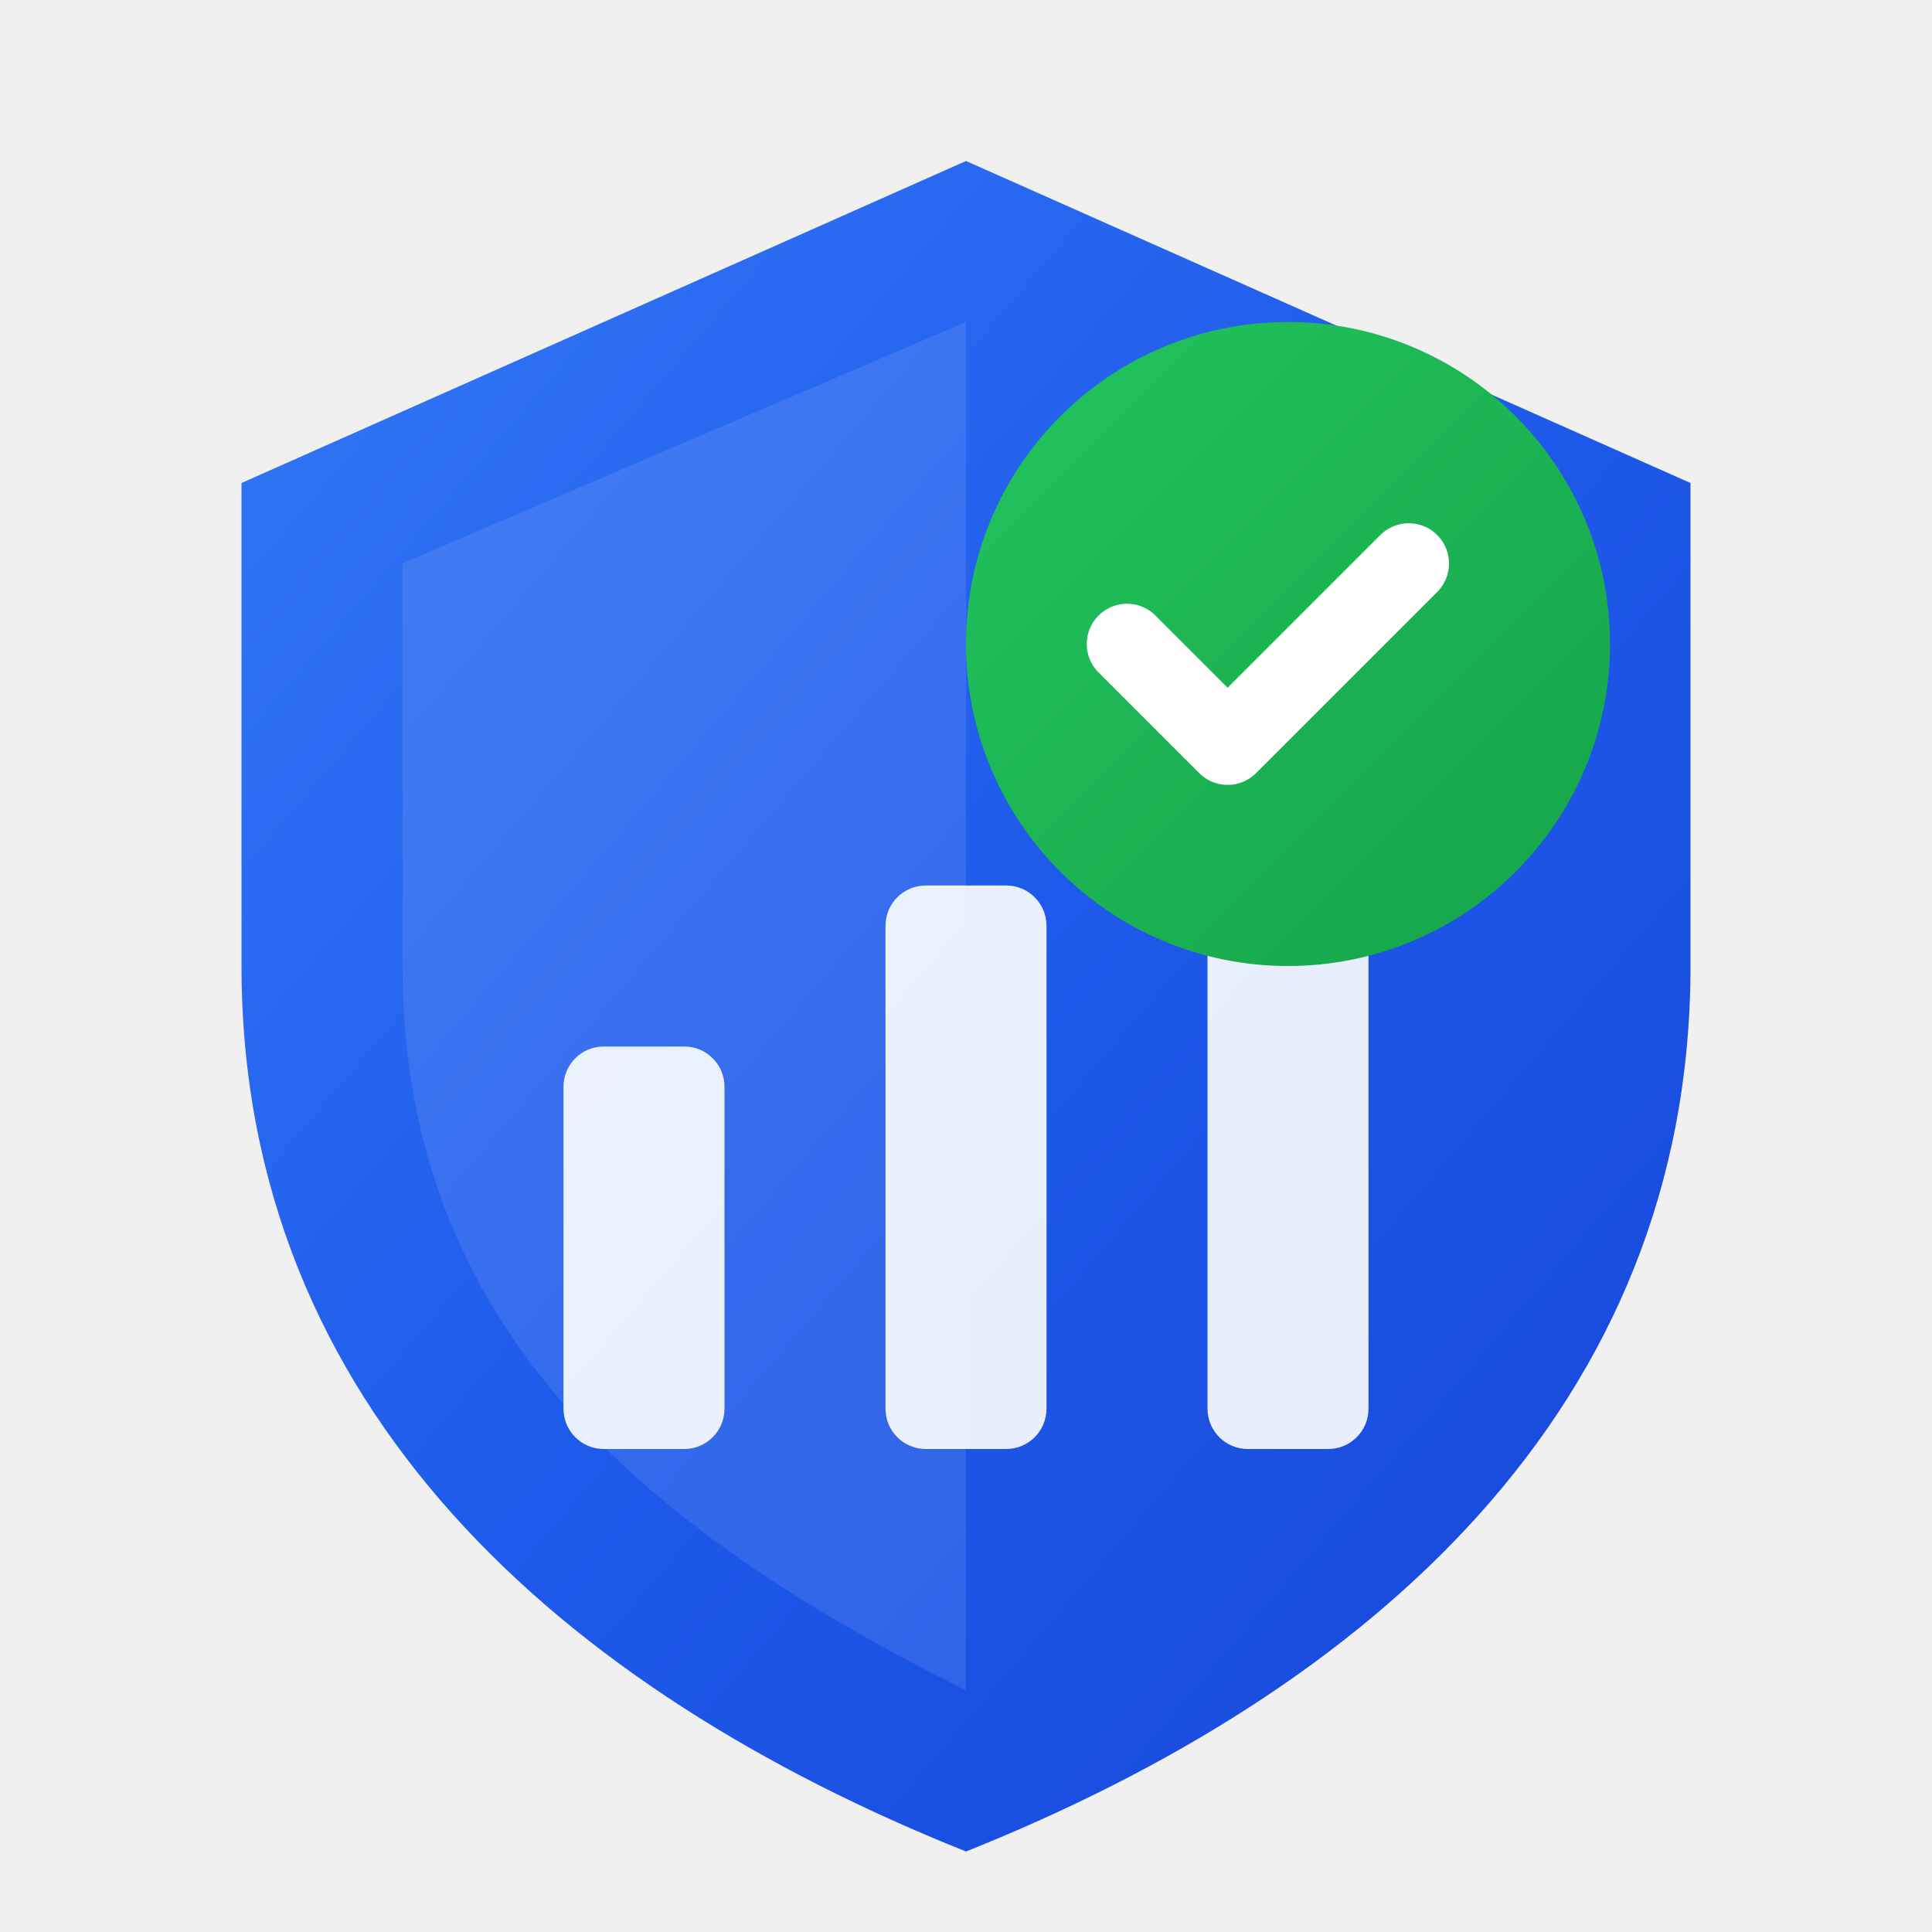
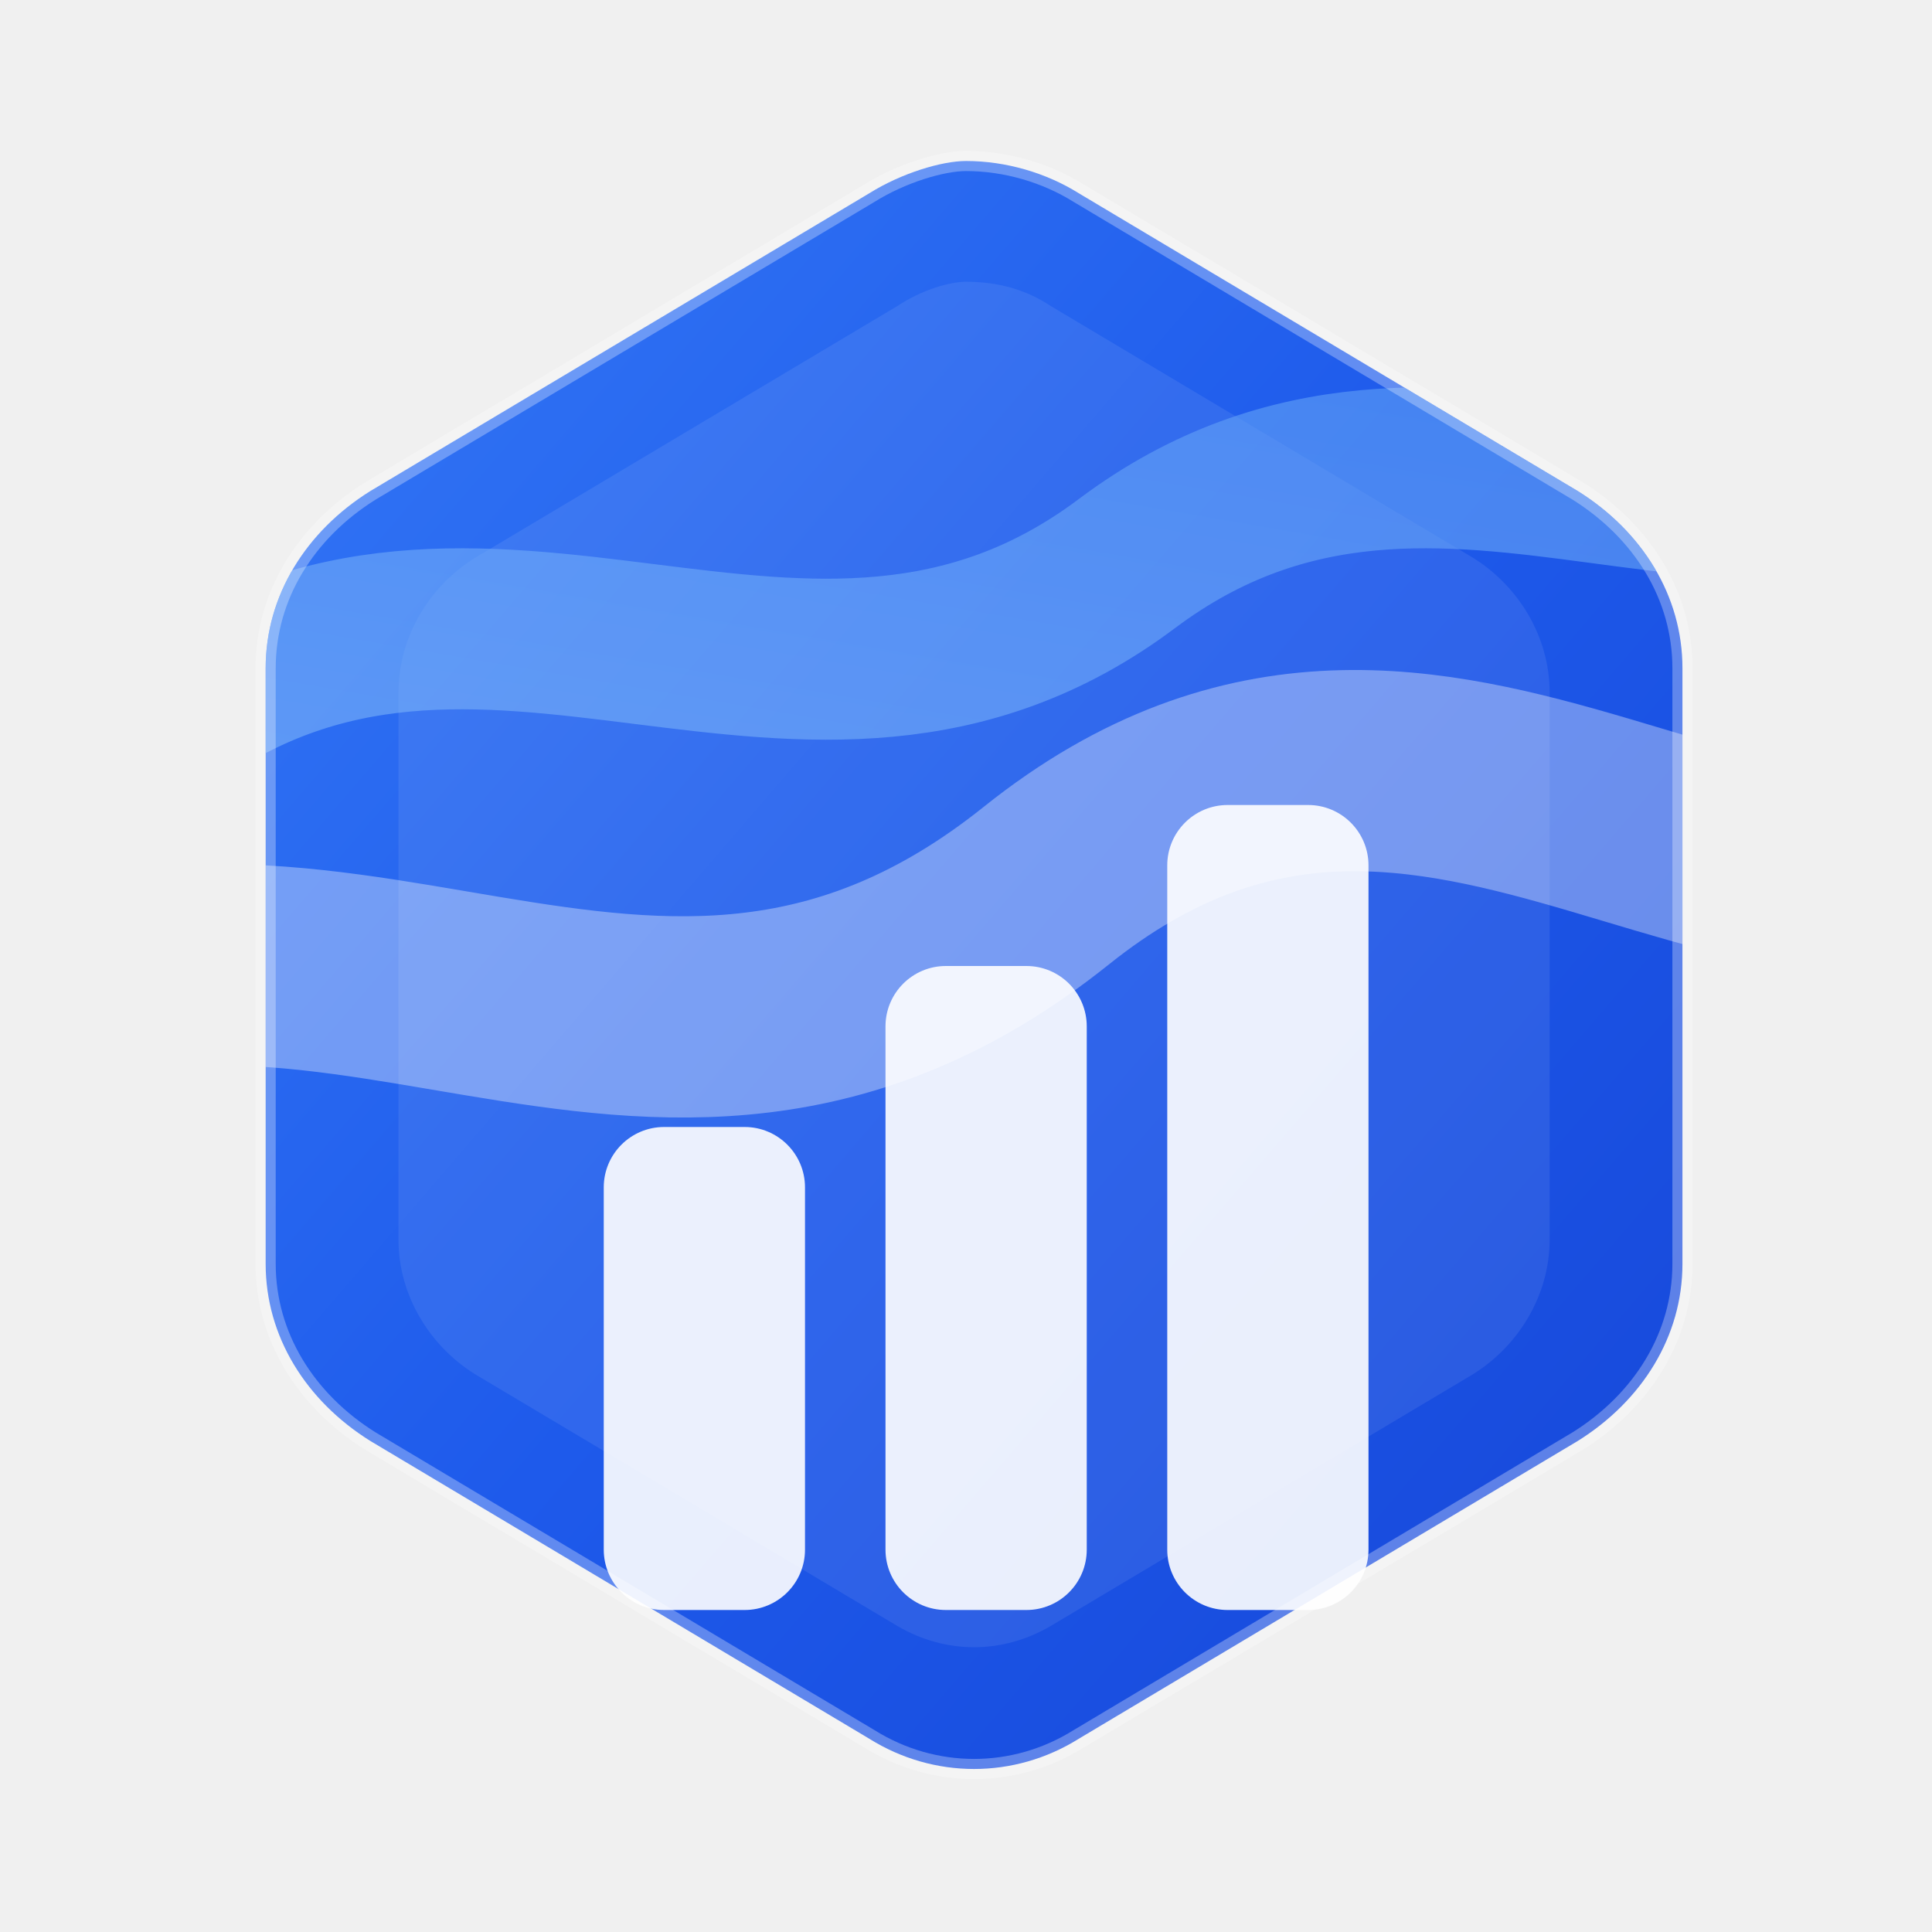
<svg xmlns="http://www.w3.org/2000/svg" viewBox="0 0 48 48">
  <defs>
-     <linearGradient id="shield-gradient" x1="0%" y1="0%" x2="100%" y2="100%">
+     <linearGradient id="hex-gradient" x1="0%" y1="0%" x2="100%" y2="100%">
      <stop offset="0%" stop-color="#3478f6" />
      <stop offset="50%" stop-color="#1e5aeb" />
      <stop offset="100%" stop-color="#1646d8" />
    </linearGradient>
-     <linearGradient id="check-gradient" x1="0%" y1="0%" x2="100%" y2="100%">
-       <stop offset="0%" stop-color="#22c55e" />
-       <stop offset="100%" stop-color="#16a34a" />
+     <linearGradient id="wave-gradient-2" x1="0%" y1="100%" x2="100%" y2="0%">
+       <stop offset="0%" stop-color="#7db4f8" />
+       <stop offset="100%" stop-color="#5b9cf7" />
    </linearGradient>
+     <clipPath id="hex-clip">
+       <path d="M24 4C25 4 26 4.3 26.8 4.8L39.2 12.2C40.8 13.2 41.8 14.8 41.8 16.6V31.4C41.8 33.2 40.8 34.8 39.2 35.8L26.8 43.2C25.2 44.2 23.2 44.2 21.6 43.2L9.2 35.8C7.6 34.8 6.6 33.2 6.6 31.4V16.6C6.6 14.8 7.6 13.2 9.2 12.2L21.6 4.8C22.4 4.3 23.4 4 24 4Z" />
+     </clipPath>
  </defs>
-   <path d="M24 4L6 12v12c0 11 8 18 18 22 10-4 18-11 18-22V12L24 4z" fill="url(#shield-gradient)" />
-   <path d="M24 8L10 14v10c0 9 6 14 14 18V8z" fill="white" fill-opacity="0.1" />
-   <rect x="14" y="26" width="4" height="10" rx="1" fill="white" fill-opacity="0.9" />
-   <rect x="22" y="22" width="4" height="14" rx="1" fill="white" fill-opacity="0.9" />
-   <rect x="30" y="18" width="4" height="18" rx="1" fill="white" fill-opacity="0.9" />
-   <circle cx="32" cy="16" r="8" fill="url(#check-gradient)" />
-   <path d="M28 16l2.5 2.5L35 14" stroke="white" stroke-width="2" stroke-linecap="round" stroke-linejoin="round" fill="none" />
+   <path d="M24 4C25 4 26 4.3 26.8 4.8L39.2 12.2C40.8 13.2 41.8 14.8 41.8 16.6V31.4C41.8 33.2 40.8 34.8 39.2 35.8L26.8 43.2C25.2 44.2 23.2 44.2 21.6 43.2L9.2 35.8C7.6 34.8 6.6 33.2 6.6 31.4V16.6C6.6 14.8 7.6 13.2 9.2 12.2L21.6 4.8C22.4 4.3 23.4 4 24 4Z" fill="url(#hex-gradient)" />
+   <path d="M24 7C24.8 7 25.5 7.2 26.1 7.6L36.5 13.8C37.7 14.5 38.5 15.8 38.5 17.2V30.8C38.5 32.2 37.7 33.5 36.5 34.2L26.1 40.4C24.9 41.1 23.5 41.1 22.3 40.4L11.9 34.2C10.7 33.5 9.9 32.2 9.9 30.8V17.2C9.9 15.8 10.7 14.5 11.9 13.8L22.3 7.6C22.9 7.2 23.6 7 24 7Z" fill="white" fill-opacity="0.08" />
+   <g clip-path="url(#hex-clip)">
+     <path d="M4 18C12 12 20 20 28 14C36 8 44 16 50 10" stroke="url(#wave-gradient-2)" stroke-width="4" stroke-linecap="round" fill="none" opacity="0.6" />
+     <path d="M-2 26C8 20 16 30 26 22C36 14 44 26 52 20" stroke="white" stroke-width="5" stroke-linecap="round" fill="none" opacity="0.35" />
+   </g>
+   <rect x="15" y="28" width="5" height="12" rx="1.5" fill="white" fill-opacity="0.9" />
+   <rect x="22" y="24" width="5" height="16" rx="1.5" fill="white" fill-opacity="0.9" />
+   <rect x="29" y="20" width="5" height="20" rx="1.5" fill="white" fill-opacity="0.9" />
+   <path d="M24 4C25 4 26 4.3 26.8 4.8L39.2 12.2C40.8 13.2 41.8 14.8 41.8 16.6V31.4C41.8 33.2 40.8 34.8 39.2 35.8L26.8 43.2C25.2 44.2 23.2 44.2 21.6 43.2L9.2 35.8C7.6 34.8 6.6 33.2 6.6 31.4V16.6C6.6 14.8 7.6 13.2 9.2 12.2L21.6 4.8C22.4 4.3 23.4 4 24 4Z" fill="none" stroke="white" stroke-width="0.5" stroke-opacity="0.3" />
</svg>
